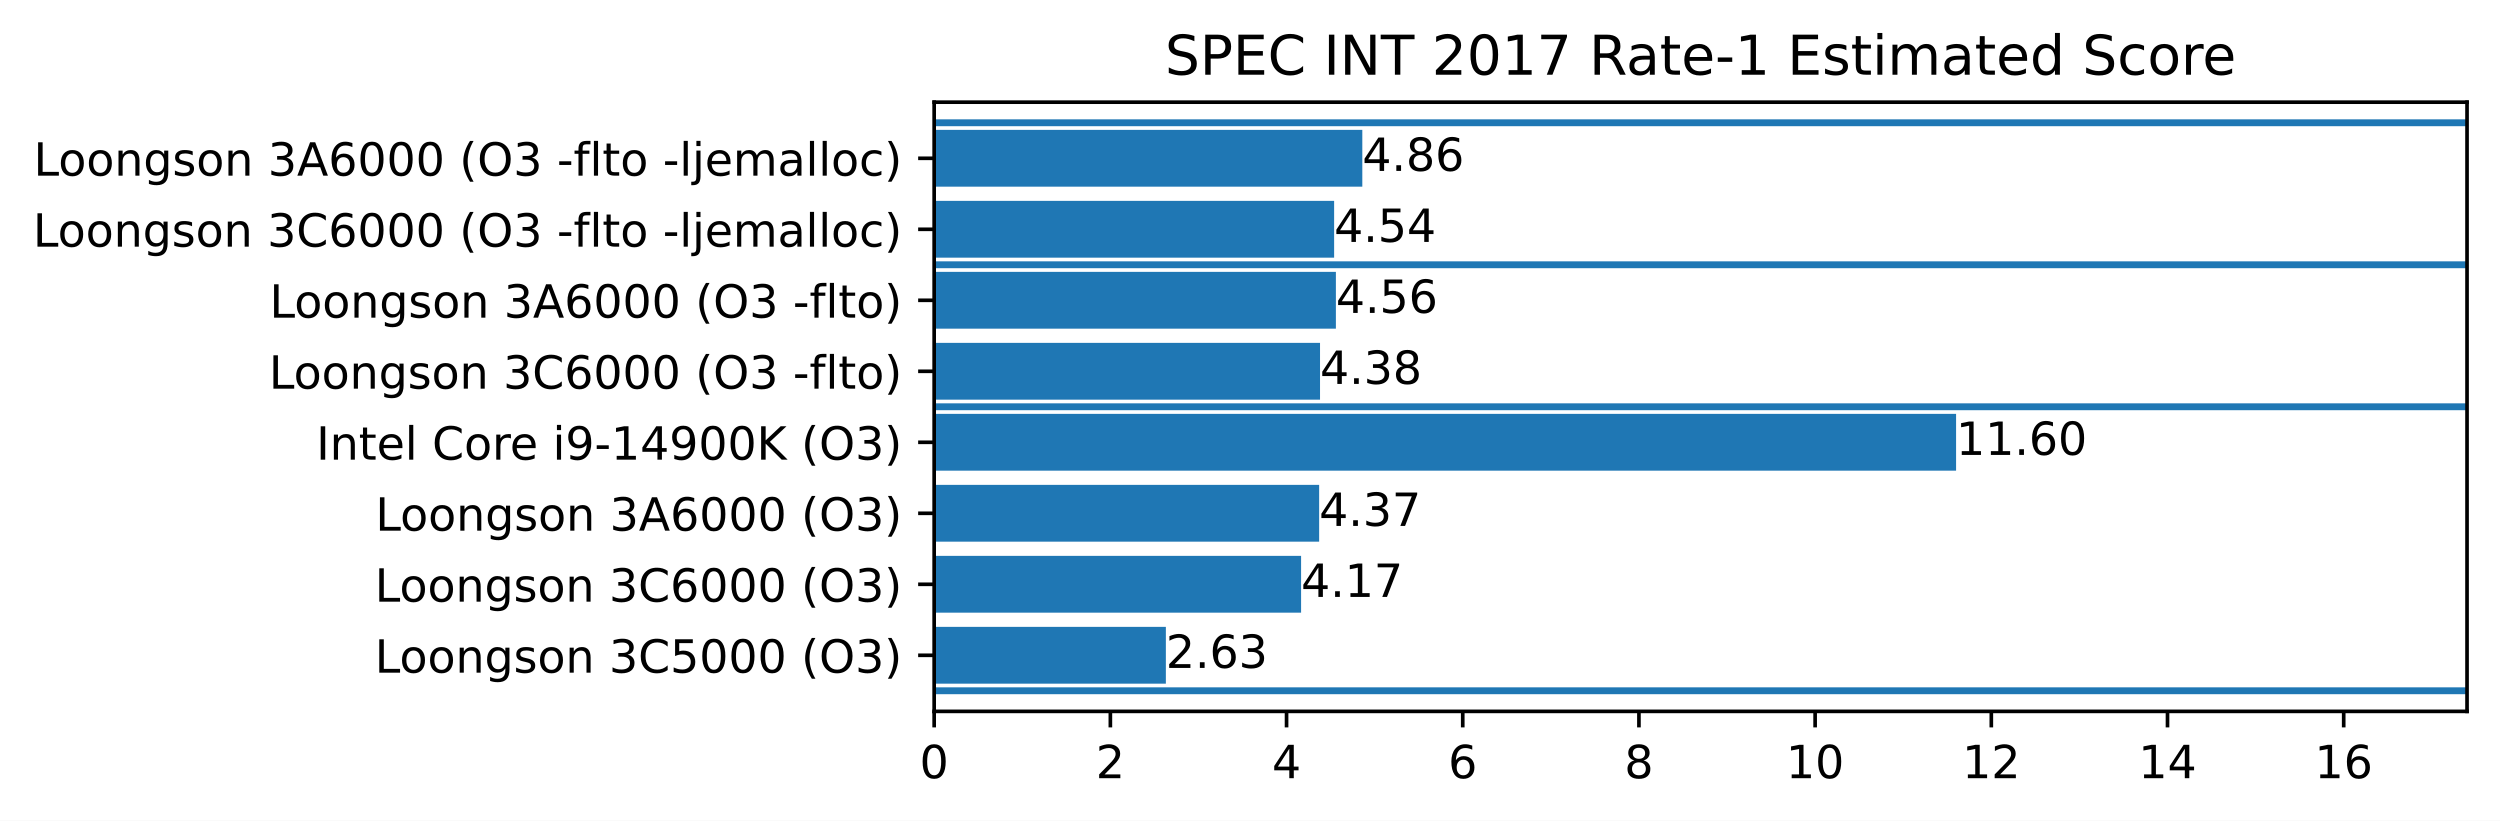
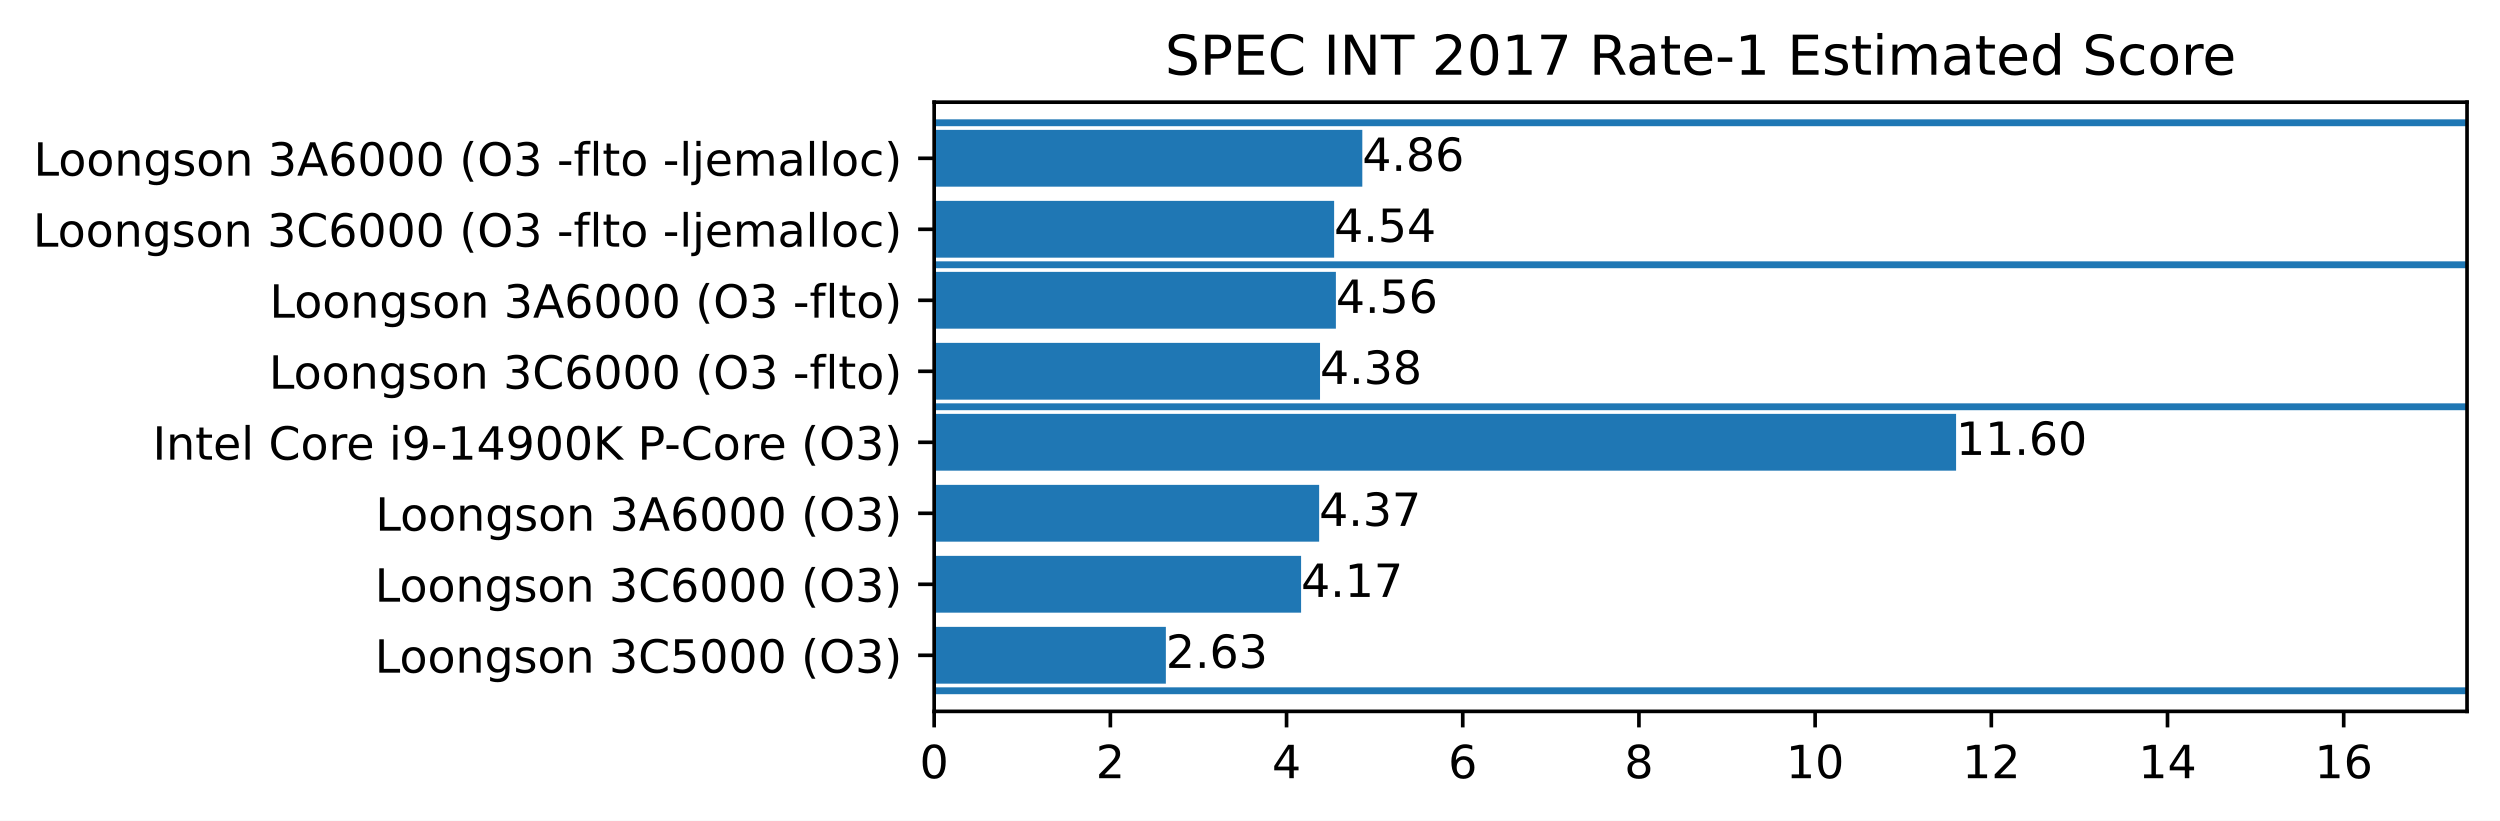
<svg xmlns="http://www.w3.org/2000/svg" xmlns:xlink="http://www.w3.org/1999/xlink" width="546.036pt" height="179.252pt" viewBox="0 0 546.036 179.252" version="1.1">
  <defs>
    <style type="text/css">*{stroke-linejoin: round; stroke-linecap: butt}</style>
  </defs>
  <g id="figure_1">
    <g id="patch_1">
      <path d="M -0 179.252  L 546.036 179.252  L 546.036 0  L -0 0  z " style="fill: #ffffff" />
    </g>
    <g id="axes_1">
      <g id="patch_2">
        <path d="M 204.036 155.374  L 538.836 155.374  L 538.836 22.318  L 204.036 22.318  z " style="fill: #ffffff" />
      </g>
      <g id="patch_3">
        <path d="M 204.036 149.326  L 254.641 149.326  L 254.641 136.92  L 204.036 136.92  z " clip-path="url(#p75857a7920)" style="fill: #1f77b4" />
      </g>
      <g id="patch_4">
        <path d="M 204.036 133.818  L 284.176 133.818  L 284.176 121.412  L 204.036 121.412  z " clip-path="url(#p75857a7920)" style="fill: #1f77b4" />
      </g>
      <g id="patch_5">
        <path d="M 204.036 118.311  L 288.121 118.311  L 288.121 105.905  L 204.036 105.905  z " clip-path="url(#p75857a7920)" style="fill: #1f77b4" />
      </g>
      <g id="patch_6">
        <path d="M 204.036 102.803  L 427.236 102.803  L 427.236 90.397  L 204.036 90.397  z " clip-path="url(#p75857a7920)" style="fill: #1f77b4" />
      </g>
      <g id="patch_7">
        <path d="M 204.036 87.295  L 288.313 87.295  L 288.313 74.889  L 204.036 74.889  z " clip-path="url(#p75857a7920)" style="fill: #1f77b4" />
      </g>
      <g id="patch_8">
        <path d="M 204.036 71.788  L 291.777 71.788  L 291.777 59.382  L 204.036 59.382  z " clip-path="url(#p75857a7920)" style="fill: #1f77b4" />
      </g>
      <g id="patch_9">
        <path d="M 204.036 56.28  L 291.392 56.28  L 291.392 43.874  L 204.036 43.874  z " clip-path="url(#p75857a7920)" style="fill: #1f77b4" />
      </g>
      <g id="patch_10">
        <path d="M 204.036 40.772  L 297.549 40.772  L 297.549 28.366  L 204.036 28.366  z " clip-path="url(#p75857a7920)" style="fill: #1f77b4" />
      </g>
      <g id="matplotlib.axis_1">
        <g id="xtick_1">
          <g id="line2d_1">
            <defs>
              <path id="m37df8ea4ae" d="M 0 0  L 0 3.5  " style="stroke: #000000; stroke-width: 0.8" />
            </defs>
            <g>
              <use xlink:href="#m37df8ea4ae" x="204.036" y="155.374" style="stroke: #000000; stroke-width: 0.8" />
            </g>
          </g>
          <g id="text_1">
            <g transform="translate(200.8547 169.9726) scale(0.1 -0.1)">
              <defs>
                <path id="DejaVuSans-30" d="M 2034 4250  Q 1547 4250 1301 3770  Q 1056 3291 1056 2328  Q 1056 1369 1301 889  Q 1547 409 2034 409  Q 2525 409 2770 889  Q 3016 1369 3016 2328  Q 3016 3291 2770 3770  Q 2525 4250 2034 4250  z M 2034 4750  Q 2819 4750 3233 4129  Q 3647 3509 3647 2328  Q 3647 1150 3233 529  Q 2819 -91 2034 -91  Q 1250 -91 836 529  Q 422 1150 422 2328  Q 422 3509 836 4129  Q 1250 4750 2034 4750  z " transform="scale(0.015625)" />
              </defs>
              <use xlink:href="#DejaVuSans-30" />
            </g>
          </g>
        </g>
        <g id="xtick_2">
          <g id="line2d_2">
            <g>
              <use xlink:href="#m37df8ea4ae" x="242.519" y="155.374" style="stroke: #000000; stroke-width: 0.8" />
            </g>
          </g>
          <g id="text_2">
            <g transform="translate(239.3374 169.9726) scale(0.1 -0.1)">
              <defs>
                <path id="DejaVuSans-32" d="M 1228 531  L 3431 531  L 3431 0  L 469 0  L 469 531  Q 828 903 1448 1529  Q 2069 2156 2228 2338  Q 2531 2678 2651 2914  Q 2772 3150 2772 3378  Q 2772 3750 2511 3984  Q 2250 4219 1831 4219  Q 1534 4219 1204 4116  Q 875 4013 500 3803  L 500 4441  Q 881 4594 1212 4672  Q 1544 4750 1819 4750  Q 2544 4750 2975 4387  Q 3406 4025 3406 3419  Q 3406 3131 3298 2873  Q 3191 2616 2906 2266  Q 2828 2175 2409 1742  Q 1991 1309 1228 531  z " transform="scale(0.015625)" />
              </defs>
              <use xlink:href="#DejaVuSans-32" />
            </g>
          </g>
        </g>
        <g id="xtick_3">
          <g id="line2d_3">
            <g>
              <use xlink:href="#m37df8ea4ae" x="281.001" y="155.374" style="stroke: #000000; stroke-width: 0.8" />
            </g>
          </g>
          <g id="text_3">
            <g transform="translate(277.8202 169.9726) scale(0.1 -0.1)">
              <defs>
                <path id="DejaVuSans-34" d="M 2419 4116  L 825 1625  L 2419 1625  L 2419 4116  z M 2253 4666  L 3047 4666  L 3047 1625  L 3713 1625  L 3713 1100  L 3047 1100  L 3047 0  L 2419 0  L 2419 1100  L 313 1100  L 313 1709  L 2253 4666  z " transform="scale(0.015625)" />
              </defs>
              <use xlink:href="#DejaVuSans-34" />
            </g>
          </g>
        </g>
        <g id="xtick_4">
          <g id="line2d_4">
            <g>
              <use xlink:href="#m37df8ea4ae" x="319.484" y="155.374" style="stroke: #000000; stroke-width: 0.8" />
            </g>
          </g>
          <g id="text_4">
            <g transform="translate(316.303 169.9726) scale(0.1 -0.1)">
              <defs>
                <path id="DejaVuSans-36" d="M 2113 2584  Q 1688 2584 1439 2293  Q 1191 2003 1191 1497  Q 1191 994 1439 701  Q 1688 409 2113 409  Q 2538 409 2786 701  Q 3034 994 3034 1497  Q 3034 2003 2786 2293  Q 2538 2584 2113 2584  z M 3366 4563  L 3366 3988  Q 3128 4100 2886 4159  Q 2644 4219 2406 4219  Q 1781 4219 1451 3797  Q 1122 3375 1075 2522  Q 1259 2794 1537 2939  Q 1816 3084 2150 3084  Q 2853 3084 3261 2657  Q 3669 2231 3669 1497  Q 3669 778 3244 343  Q 2819 -91 2113 -91  Q 1303 -91 875 529  Q 447 1150 447 2328  Q 447 3434 972 4092  Q 1497 4750 2381 4750  Q 2619 4750 2861 4703  Q 3103 4656 3366 4563  z " transform="scale(0.015625)" />
              </defs>
              <use xlink:href="#DejaVuSans-36" />
            </g>
          </g>
        </g>
        <g id="xtick_5">
          <g id="line2d_5">
            <g>
              <use xlink:href="#m37df8ea4ae" x="357.967" y="155.374" style="stroke: #000000; stroke-width: 0.8" />
            </g>
          </g>
          <g id="text_5">
            <g transform="translate(354.7857 169.9726) scale(0.1 -0.1)">
              <defs>
                <path id="DejaVuSans-38" d="M 2034 2216  Q 1584 2216 1326 1975  Q 1069 1734 1069 1313  Q 1069 891 1326 650  Q 1584 409 2034 409  Q 2484 409 2743 651  Q 3003 894 3003 1313  Q 3003 1734 2745 1975  Q 2488 2216 2034 2216  z M 1403 2484  Q 997 2584 770 2862  Q 544 3141 544 3541  Q 544 4100 942 4425  Q 1341 4750 2034 4750  Q 2731 4750 3128 4425  Q 3525 4100 3525 3541  Q 3525 3141 3298 2862  Q 3072 2584 2669 2484  Q 3125 2378 3379 2068  Q 3634 1759 3634 1313  Q 3634 634 3220 271  Q 2806 -91 2034 -91  Q 1263 -91 848 271  Q 434 634 434 1313  Q 434 1759 690 2068  Q 947 2378 1403 2484  z M 1172 3481  Q 1172 3119 1398 2916  Q 1625 2713 2034 2713  Q 2441 2713 2670 2916  Q 2900 3119 2900 3481  Q 2900 3844 2670 4047  Q 2441 4250 2034 4250  Q 1625 4250 1398 4047  Q 1172 3844 1172 3481  z " transform="scale(0.015625)" />
              </defs>
              <use xlink:href="#DejaVuSans-38" />
            </g>
          </g>
        </g>
        <g id="xtick_6">
          <g id="line2d_6">
            <g>
              <use xlink:href="#m37df8ea4ae" x="396.45" y="155.374" style="stroke: #000000; stroke-width: 0.8" />
            </g>
          </g>
          <g id="text_6">
            <g transform="translate(390.0872 169.9726) scale(0.1 -0.1)">
              <defs>
                <path id="DejaVuSans-31" d="M 794 531  L 1825 531  L 1825 4091  L 703 3866  L 703 4441  L 1819 4666  L 2450 4666  L 2450 531  L 3481 531  L 3481 0  L 794 0  L 794 531  z " transform="scale(0.015625)" />
              </defs>
              <use xlink:href="#DejaVuSans-31" />
              <use xlink:href="#DejaVuSans-30" transform="translate(63.62305 0)" />
            </g>
          </g>
        </g>
        <g id="xtick_7">
          <g id="line2d_7">
            <g>
              <use xlink:href="#m37df8ea4ae" x="434.932" y="155.374" style="stroke: #000000; stroke-width: 0.8" />
            </g>
          </g>
          <g id="text_7">
            <g transform="translate(428.57 169.9726) scale(0.1 -0.1)">
              <use xlink:href="#DejaVuSans-31" />
              <use xlink:href="#DejaVuSans-32" transform="translate(63.62305 0)" />
            </g>
          </g>
        </g>
        <g id="xtick_8">
          <g id="line2d_8">
            <g>
              <use xlink:href="#m37df8ea4ae" x="473.415" y="155.374" style="stroke: #000000; stroke-width: 0.8" />
            </g>
          </g>
          <g id="text_8">
            <g transform="translate(467.0527 169.9726) scale(0.1 -0.1)">
              <use xlink:href="#DejaVuSans-31" />
              <use xlink:href="#DejaVuSans-34" transform="translate(63.62305 0)" />
            </g>
          </g>
        </g>
        <g id="xtick_9">
          <g id="line2d_9">
            <g>
              <use xlink:href="#m37df8ea4ae" x="511.898" y="155.374" style="stroke: #000000; stroke-width: 0.8" />
            </g>
          </g>
          <g id="text_9">
            <g transform="translate(505.5355 169.9726) scale(0.1 -0.1)">
              <use xlink:href="#DejaVuSans-31" />
              <use xlink:href="#DejaVuSans-36" transform="translate(63.62305 0)" />
            </g>
          </g>
        </g>
      </g>
      <g id="matplotlib.axis_2">
        <g id="ytick_1">
          <g id="line2d_10">
            <defs>
              <path id="mae83cc0436" d="M 0 0  L -3.5 0  " style="stroke: #000000; stroke-width: 0.8" />
            </defs>
            <g>
              <use xlink:href="#mae83cc0436" x="204.036" y="143.123" style="stroke: #000000; stroke-width: 0.8" />
            </g>
          </g>
          <g id="text_10">
            <g transform="translate(81.86094 146.9223) scale(0.1 -0.1)">
              <defs>
                <path id="DejaVuSans-4c" d="M 628 4666  L 1259 4666  L 1259 531  L 3531 531  L 3531 0  L 628 0  L 628 4666  z " transform="scale(0.015625)" />
                <path id="DejaVuSans-6f" d="M 1959 3097  Q 1497 3097 1228 2736  Q 959 2375 959 1747  Q 959 1119 1226 758  Q 1494 397 1959 397  Q 2419 397 2687 759  Q 2956 1122 2956 1747  Q 2956 2369 2687 2733  Q 2419 3097 1959 3097  z M 1959 3584  Q 2709 3584 3137 3096  Q 3566 2609 3566 1747  Q 3566 888 3137 398  Q 2709 -91 1959 -91  Q 1206 -91 779 398  Q 353 888 353 1747  Q 353 2609 779 3096  Q 1206 3584 1959 3584  z " transform="scale(0.015625)" />
                <path id="DejaVuSans-6e" d="M 3513 2113  L 3513 0  L 2938 0  L 2938 2094  Q 2938 2591 2744 2837  Q 2550 3084 2163 3084  Q 1697 3084 1428 2787  Q 1159 2491 1159 1978  L 1159 0  L 581 0  L 581 3500  L 1159 3500  L 1159 2956  Q 1366 3272 1645 3428  Q 1925 3584 2291 3584  Q 2894 3584 3203 3211  Q 3513 2838 3513 2113  z " transform="scale(0.015625)" />
                <path id="DejaVuSans-67" d="M 2906 1791  Q 2906 2416 2648 2759  Q 2391 3103 1925 3103  Q 1463 3103 1205 2759  Q 947 2416 947 1791  Q 947 1169 1205 825  Q 1463 481 1925 481  Q 2391 481 2648 825  Q 2906 1169 2906 1791  z M 3481 434  Q 3481 -459 3084 -895  Q 2688 -1331 1869 -1331  Q 1566 -1331 1297 -1286  Q 1028 -1241 775 -1147  L 775 -588  Q 1028 -725 1275 -790  Q 1522 -856 1778 -856  Q 2344 -856 2625 -561  Q 2906 -266 2906 331  L 2906 616  Q 2728 306 2450 153  Q 2172 0 1784 0  Q 1141 0 747 490  Q 353 981 353 1791  Q 353 2603 747 3093  Q 1141 3584 1784 3584  Q 2172 3584 2450 3431  Q 2728 3278 2906 2969  L 2906 3500  L 3481 3500  L 3481 434  z " transform="scale(0.015625)" />
                <path id="DejaVuSans-73" d="M 2834 3397  L 2834 2853  Q 2591 2978 2328 3040  Q 2066 3103 1784 3103  Q 1356 3103 1142 2972  Q 928 2841 928 2578  Q 928 2378 1081 2264  Q 1234 2150 1697 2047  L 1894 2003  Q 2506 1872 2764 1633  Q 3022 1394 3022 966  Q 3022 478 2636 193  Q 2250 -91 1575 -91  Q 1294 -91 989 -36  Q 684 19 347 128  L 347 722  Q 666 556 975 473  Q 1284 391 1588 391  Q 1994 391 2212 530  Q 2431 669 2431 922  Q 2431 1156 2273 1281  Q 2116 1406 1581 1522  L 1381 1569  Q 847 1681 609 1914  Q 372 2147 372 2553  Q 372 3047 722 3315  Q 1072 3584 1716 3584  Q 2034 3584 2315 3537  Q 2597 3491 2834 3397  z " transform="scale(0.015625)" />
                <path id="DejaVuSans-20" transform="scale(0.015625)" />
                <path id="DejaVuSans-33" d="M 2597 2516  Q 3050 2419 3304 2112  Q 3559 1806 3559 1356  Q 3559 666 3084 287  Q 2609 -91 1734 -91  Q 1441 -91 1130 -33  Q 819 25 488 141  L 488 750  Q 750 597 1062 519  Q 1375 441 1716 441  Q 2309 441 2620 675  Q 2931 909 2931 1356  Q 2931 1769 2642 2001  Q 2353 2234 1838 2234  L 1294 2234  L 1294 2753  L 1863 2753  Q 2328 2753 2575 2939  Q 2822 3125 2822 3475  Q 2822 3834 2567 4026  Q 2313 4219 1838 4219  Q 1578 4219 1281 4162  Q 984 4106 628 3988  L 628 4550  Q 988 4650 1302 4700  Q 1616 4750 1894 4750  Q 2613 4750 3031 4423  Q 3450 4097 3450 3541  Q 3450 3153 3228 2886  Q 3006 2619 2597 2516  z " transform="scale(0.015625)" />
                <path id="DejaVuSans-43" d="M 4122 4306  L 4122 3641  Q 3803 3938 3442 4084  Q 3081 4231 2675 4231  Q 1875 4231 1450 3742  Q 1025 3253 1025 2328  Q 1025 1406 1450 917  Q 1875 428 2675 428  Q 3081 428 3442 575  Q 3803 722 4122 1019  L 4122 359  Q 3791 134 3420 21  Q 3050 -91 2638 -91  Q 1578 -91 968 557  Q 359 1206 359 2328  Q 359 3453 968 4101  Q 1578 4750 2638 4750  Q 3056 4750 3426 4639  Q 3797 4528 4122 4306  z " transform="scale(0.015625)" />
                <path id="DejaVuSans-35" d="M 691 4666  L 3169 4666  L 3169 4134  L 1269 4134  L 1269 2991  Q 1406 3038 1543 3061  Q 1681 3084 1819 3084  Q 2600 3084 3056 2656  Q 3513 2228 3513 1497  Q 3513 744 3044 326  Q 2575 -91 1722 -91  Q 1428 -91 1123 -41  Q 819 9 494 109  L 494 744  Q 775 591 1075 516  Q 1375 441 1709 441  Q 2250 441 2565 725  Q 2881 1009 2881 1497  Q 2881 1984 2565 2268  Q 2250 2553 1709 2553  Q 1456 2553 1204 2497  Q 953 2441 691 2322  L 691 4666  z " transform="scale(0.015625)" />
                <path id="DejaVuSans-28" d="M 1984 4856  Q 1566 4138 1362 3434  Q 1159 2731 1159 2009  Q 1159 1288 1364 580  Q 1569 -128 1984 -844  L 1484 -844  Q 1016 -109 783 600  Q 550 1309 550 2009  Q 550 2706 781 3412  Q 1013 4119 1484 4856  L 1984 4856  z " transform="scale(0.015625)" />
                <path id="DejaVuSans-4f" d="M 2522 4238  Q 1834 4238 1429 3725  Q 1025 3213 1025 2328  Q 1025 1447 1429 934  Q 1834 422 2522 422  Q 3209 422 3611 934  Q 4013 1447 4013 2328  Q 4013 3213 3611 3725  Q 3209 4238 2522 4238  z M 2522 4750  Q 3503 4750 4090 4092  Q 4678 3434 4678 2328  Q 4678 1225 4090 567  Q 3503 -91 2522 -91  Q 1538 -91 948 565  Q 359 1222 359 2328  Q 359 3434 948 4092  Q 1538 4750 2522 4750  z " transform="scale(0.015625)" />
                <path id="DejaVuSans-29" d="M 513 4856  L 1013 4856  Q 1481 4119 1714 3412  Q 1947 2706 1947 2009  Q 1947 1309 1714 600  Q 1481 -109 1013 -844  L 513 -844  Q 928 -128 1133 580  Q 1338 1288 1338 2009  Q 1338 2731 1133 3434  Q 928 4138 513 4856  z " transform="scale(0.015625)" />
              </defs>
              <use xlink:href="#DejaVuSans-4c" />
              <use xlink:href="#DejaVuSans-6f" transform="translate(53.96289 0)" />
              <use xlink:href="#DejaVuSans-6f" transform="translate(115.1445 0)" />
              <use xlink:href="#DejaVuSans-6e" transform="translate(176.3262 0)" />
              <use xlink:href="#DejaVuSans-67" transform="translate(239.7051 0)" />
              <use xlink:href="#DejaVuSans-73" transform="translate(303.1816 0)" />
              <use xlink:href="#DejaVuSans-6f" transform="translate(355.2812 0)" />
              <use xlink:href="#DejaVuSans-6e" transform="translate(416.4629 0)" />
              <use xlink:href="#DejaVuSans-20" transform="translate(479.8418 0)" />
              <use xlink:href="#DejaVuSans-33" transform="translate(511.6289 0)" />
              <use xlink:href="#DejaVuSans-43" transform="translate(575.252 0)" />
              <use xlink:href="#DejaVuSans-35" transform="translate(645.0762 0)" />
              <use xlink:href="#DejaVuSans-30" transform="translate(708.6992 0)" />
              <use xlink:href="#DejaVuSans-30" transform="translate(772.3223 0)" />
              <use xlink:href="#DejaVuSans-30" transform="translate(835.9453 0)" />
              <use xlink:href="#DejaVuSans-20" transform="translate(899.5684 0)" />
              <use xlink:href="#DejaVuSans-28" transform="translate(931.3555 0)" />
              <use xlink:href="#DejaVuSans-4f" transform="translate(970.3691 0)" />
              <use xlink:href="#DejaVuSans-33" transform="translate(1049.08 0)" />
              <use xlink:href="#DejaVuSans-29" transform="translate(1112.703 0)" />
            </g>
          </g>
        </g>
        <g id="ytick_2">
          <g id="line2d_11">
            <g>
              <use xlink:href="#mae83cc0436" x="204.036" y="127.615" style="stroke: #000000; stroke-width: 0.8" />
            </g>
          </g>
          <g id="text_11">
            <g transform="translate(81.86094 131.4146) scale(0.1 -0.1)">
              <use xlink:href="#DejaVuSans-4c" />
              <use xlink:href="#DejaVuSans-6f" transform="translate(53.96289 0)" />
              <use xlink:href="#DejaVuSans-6f" transform="translate(115.1445 0)" />
              <use xlink:href="#DejaVuSans-6e" transform="translate(176.3262 0)" />
              <use xlink:href="#DejaVuSans-67" transform="translate(239.7051 0)" />
              <use xlink:href="#DejaVuSans-73" transform="translate(303.1816 0)" />
              <use xlink:href="#DejaVuSans-6f" transform="translate(355.2812 0)" />
              <use xlink:href="#DejaVuSans-6e" transform="translate(416.4629 0)" />
              <use xlink:href="#DejaVuSans-20" transform="translate(479.8418 0)" />
              <use xlink:href="#DejaVuSans-33" transform="translate(511.6289 0)" />
              <use xlink:href="#DejaVuSans-43" transform="translate(575.252 0)" />
              <use xlink:href="#DejaVuSans-36" transform="translate(645.0762 0)" />
              <use xlink:href="#DejaVuSans-30" transform="translate(708.6992 0)" />
              <use xlink:href="#DejaVuSans-30" transform="translate(772.3223 0)" />
              <use xlink:href="#DejaVuSans-30" transform="translate(835.9453 0)" />
              <use xlink:href="#DejaVuSans-20" transform="translate(899.5684 0)" />
              <use xlink:href="#DejaVuSans-28" transform="translate(931.3555 0)" />
              <use xlink:href="#DejaVuSans-4f" transform="translate(970.3691 0)" />
              <use xlink:href="#DejaVuSans-33" transform="translate(1049.08 0)" />
              <use xlink:href="#DejaVuSans-29" transform="translate(1112.703 0)" />
            </g>
          </g>
        </g>
        <g id="ytick_3">
          <g id="line2d_12">
            <g>
              <use xlink:href="#mae83cc0436" x="204.036" y="112.108" style="stroke: #000000; stroke-width: 0.8" />
            </g>
          </g>
          <g id="text_12">
            <g transform="translate(82.00312 115.9069) scale(0.1 -0.1)">
              <defs>
                <path id="DejaVuSans-41" d="M 2188 4044  L 1331 1722  L 3047 1722  L 2188 4044  z M 1831 4666  L 2547 4666  L 4325 0  L 3669 0  L 3244 1197  L 1141 1197  L 716 0  L 50 0  L 1831 4666  z " transform="scale(0.015625)" />
              </defs>
              <use xlink:href="#DejaVuSans-4c" />
              <use xlink:href="#DejaVuSans-6f" transform="translate(53.96289 0)" />
              <use xlink:href="#DejaVuSans-6f" transform="translate(115.1445 0)" />
              <use xlink:href="#DejaVuSans-6e" transform="translate(176.3262 0)" />
              <use xlink:href="#DejaVuSans-67" transform="translate(239.7051 0)" />
              <use xlink:href="#DejaVuSans-73" transform="translate(303.1816 0)" />
              <use xlink:href="#DejaVuSans-6f" transform="translate(355.2812 0)" />
              <use xlink:href="#DejaVuSans-6e" transform="translate(416.4629 0)" />
              <use xlink:href="#DejaVuSans-20" transform="translate(479.8418 0)" />
              <use xlink:href="#DejaVuSans-33" transform="translate(511.6289 0)" />
              <use xlink:href="#DejaVuSans-41" transform="translate(575.252 0)" />
              <use xlink:href="#DejaVuSans-36" transform="translate(643.6602 0)" />
              <use xlink:href="#DejaVuSans-30" transform="translate(707.2832 0)" />
              <use xlink:href="#DejaVuSans-30" transform="translate(770.9062 0)" />
              <use xlink:href="#DejaVuSans-30" transform="translate(834.5293 0)" />
              <use xlink:href="#DejaVuSans-20" transform="translate(898.1523 0)" />
              <use xlink:href="#DejaVuSans-28" transform="translate(929.9395 0)" />
              <use xlink:href="#DejaVuSans-4f" transform="translate(968.9531 0)" />
              <use xlink:href="#DejaVuSans-33" transform="translate(1047.664 0)" />
              <use xlink:href="#DejaVuSans-29" transform="translate(1111.287 0)" />
            </g>
          </g>
        </g>
        <g id="ytick_4">
          <g id="line2d_13">
            <g>
              <use xlink:href="#mae83cc0436" x="204.036" y="96.6" style="stroke: #000000; stroke-width: 0.8" />
            </g>
          </g>
          <g id="text_13">
-             <g transform="translate(69.06562 100.3992) scale(0.1 -0.1)">
+             <g transform="translate(33.33438 100.3992) scale(0.1 -0.1)">
              <defs>
                <path id="DejaVuSans-49" d="M 628 4666  L 1259 4666  L 1259 0  L 628 0  L 628 4666  z " transform="scale(0.015625)" />
                <path id="DejaVuSans-74" d="M 1172 4494  L 1172 3500  L 2356 3500  L 2356 3053  L 1172 3053  L 1172 1153  Q 1172 725 1289 603  Q 1406 481 1766 481  L 2356 481  L 2356 0  L 1766 0  Q 1100 0 847 248  Q 594 497 594 1153  L 594 3053  L 172 3053  L 172 3500  L 594 3500  L 594 4494  L 1172 4494  z " transform="scale(0.015625)" />
                <path id="DejaVuSans-65" d="M 3597 1894  L 3597 1613  L 953 1613  Q 991 1019 1311 708  Q 1631 397 2203 397  Q 2534 397 2845 478  Q 3156 559 3463 722  L 3463 178  Q 3153 47 2828 -22  Q 2503 -91 2169 -91  Q 1331 -91 842 396  Q 353 884 353 1716  Q 353 2575 817 3079  Q 1281 3584 2069 3584  Q 2775 3584 3186 3129  Q 3597 2675 3597 1894  z M 3022 2063  Q 3016 2534 2758 2815  Q 2500 3097 2075 3097  Q 1594 3097 1305 2825  Q 1016 2553 972 2059  L 3022 2063  z " transform="scale(0.015625)" />
                <path id="DejaVuSans-6c" d="M 603 4863  L 1178 4863  L 1178 0  L 603 0  L 603 4863  z " transform="scale(0.015625)" />
                <path id="DejaVuSans-72" d="M 2631 2963  Q 2534 3019 2420 3045  Q 2306 3072 2169 3072  Q 1681 3072 1420 2755  Q 1159 2438 1159 1844  L 1159 0  L 581 0  L 581 3500  L 1159 3500  L 1159 2956  Q 1341 3275 1631 3429  Q 1922 3584 2338 3584  Q 2397 3584 2469 3576  Q 2541 3569 2628 3553  L 2631 2963  z " transform="scale(0.015625)" />
                <path id="DejaVuSans-69" d="M 603 3500  L 1178 3500  L 1178 0  L 603 0  L 603 3500  z M 603 4863  L 1178 4863  L 1178 4134  L 603 4134  L 603 4863  z " transform="scale(0.015625)" />
                <path id="DejaVuSans-39" d="M 703 97  L 703 672  Q 941 559 1184 500  Q 1428 441 1663 441  Q 2288 441 2617 861  Q 2947 1281 2994 2138  Q 2813 1869 2534 1725  Q 2256 1581 1919 1581  Q 1219 1581 811 2004  Q 403 2428 403 3163  Q 403 3881 828 4315  Q 1253 4750 1959 4750  Q 2769 4750 3195 4129  Q 3622 3509 3622 2328  Q 3622 1225 3098 567  Q 2575 -91 1691 -91  Q 1453 -91 1209 -44  Q 966 3 703 97  z M 1959 2075  Q 2384 2075 2632 2365  Q 2881 2656 2881 3163  Q 2881 3666 2632 3958  Q 2384 4250 1959 4250  Q 1534 4250 1286 3958  Q 1038 3666 1038 3163  Q 1038 2656 1286 2365  Q 1534 2075 1959 2075  z " transform="scale(0.015625)" />
                <path id="DejaVuSans-2d" d="M 313 2009  L 1997 2009  L 1997 1497  L 313 1497  L 313 2009  z " transform="scale(0.015625)" />
                <path id="DejaVuSans-4b" d="M 628 4666  L 1259 4666  L 1259 2694  L 3353 4666  L 4166 4666  L 1850 2491  L 4331 0  L 3500 0  L 1259 2247  L 1259 0  L 628 0  L 628 4666  z " transform="scale(0.015625)" />
+                 <path id="DejaVuSans-50" d="M 1259 4147  L 1259 2394  L 2053 2394  Q 2494 2394 2734 2622  Q 2975 2850 2975 3272  Q 2975 3691 2734 3919  Q 2494 4147 2053 4147  L 1259 4147  z M 628 4666  L 2053 4666  Q 2838 4666 3239 4311  Q 3641 3956 3641 3272  Q 3641 2581 3239 2228  Q 2838 1875 2053 1875  L 1259 1875  L 1259 0  L 628 0  L 628 4666  z " transform="scale(0.015625)" />
              </defs>
              <use xlink:href="#DejaVuSans-49" />
              <use xlink:href="#DejaVuSans-6e" transform="translate(29.49219 0)" />
              <use xlink:href="#DejaVuSans-74" transform="translate(92.87109 0)" />
              <use xlink:href="#DejaVuSans-65" transform="translate(132.0801 0)" />
              <use xlink:href="#DejaVuSans-6c" transform="translate(193.6035 0)" />
              <use xlink:href="#DejaVuSans-20" transform="translate(221.3867 0)" />
              <use xlink:href="#DejaVuSans-43" transform="translate(253.1738 0)" />
              <use xlink:href="#DejaVuSans-6f" transform="translate(322.998 0)" />
              <use xlink:href="#DejaVuSans-72" transform="translate(384.1797 0)" />
              <use xlink:href="#DejaVuSans-65" transform="translate(423.043 0)" />
              <use xlink:href="#DejaVuSans-20" transform="translate(484.5664 0)" />
              <use xlink:href="#DejaVuSans-69" transform="translate(516.3535 0)" />
              <use xlink:href="#DejaVuSans-39" transform="translate(544.1367 0)" />
              <use xlink:href="#DejaVuSans-2d" transform="translate(607.7598 0)" />
              <use xlink:href="#DejaVuSans-31" transform="translate(643.8438 0)" />
              <use xlink:href="#DejaVuSans-34" transform="translate(707.4668 0)" />
              <use xlink:href="#DejaVuSans-39" transform="translate(771.0898 0)" />
              <use xlink:href="#DejaVuSans-30" transform="translate(834.7129 0)" />
              <use xlink:href="#DejaVuSans-30" transform="translate(898.3359 0)" />
              <use xlink:href="#DejaVuSans-4b" transform="translate(961.959 0)" />
              <use xlink:href="#DejaVuSans-20" transform="translate(1027.535 0)" />
-               <use xlink:href="#DejaVuSans-28" transform="translate(1059.322 0)" />
-               <use xlink:href="#DejaVuSans-4f" transform="translate(1098.336 0)" />
-               <use xlink:href="#DejaVuSans-33" transform="translate(1177.047 0)" />
-               <use xlink:href="#DejaVuSans-29" transform="translate(1240.67 0)" />
+               <use xlink:href="#DejaVuSans-50" transform="translate(1059.322 0)" />
+               <use xlink:href="#DejaVuSans-2d" transform="translate(1117.375 0)" />
+               <use xlink:href="#DejaVuSans-43" transform="translate(1153.459 0)" />
+               <use xlink:href="#DejaVuSans-6f" transform="translate(1223.283 0)" />
+               <use xlink:href="#DejaVuSans-72" transform="translate(1284.465 0)" />
+               <use xlink:href="#DejaVuSans-65" transform="translate(1323.328 0)" />
+               <use xlink:href="#DejaVuSans-20" transform="translate(1384.852 0)" />
+               <use xlink:href="#DejaVuSans-28" transform="translate(1416.639 0)" />
+               <use xlink:href="#DejaVuSans-4f" transform="translate(1455.652 0)" />
+               <use xlink:href="#DejaVuSans-33" transform="translate(1534.363 0)" />
+               <use xlink:href="#DejaVuSans-29" transform="translate(1597.986 0)" />
            </g>
          </g>
        </g>
        <g id="ytick_5">
          <g id="line2d_14">
            <g>
              <use xlink:href="#mae83cc0436" x="204.036" y="81.092" style="stroke: #000000; stroke-width: 0.8" />
            </g>
          </g>
          <g id="text_14">
            <g transform="translate(58.7375 84.8915) scale(0.1 -0.1)">
              <defs>
                <path id="DejaVuSans-66" d="M 2375 4863  L 2375 4384  L 1825 4384  Q 1516 4384 1395 4259  Q 1275 4134 1275 3809  L 1275 3500  L 2222 3500  L 2222 3053  L 1275 3053  L 1275 0  L 697 0  L 697 3053  L 147 3053  L 147 3500  L 697 3500  L 697 3744  Q 697 4328 969 4595  Q 1241 4863 1831 4863  L 2375 4863  z " transform="scale(0.015625)" />
              </defs>
              <use xlink:href="#DejaVuSans-4c" />
              <use xlink:href="#DejaVuSans-6f" transform="translate(53.96289 0)" />
              <use xlink:href="#DejaVuSans-6f" transform="translate(115.1445 0)" />
              <use xlink:href="#DejaVuSans-6e" transform="translate(176.3262 0)" />
              <use xlink:href="#DejaVuSans-67" transform="translate(239.7051 0)" />
              <use xlink:href="#DejaVuSans-73" transform="translate(303.1816 0)" />
              <use xlink:href="#DejaVuSans-6f" transform="translate(355.2812 0)" />
              <use xlink:href="#DejaVuSans-6e" transform="translate(416.4629 0)" />
              <use xlink:href="#DejaVuSans-20" transform="translate(479.8418 0)" />
              <use xlink:href="#DejaVuSans-33" transform="translate(511.6289 0)" />
              <use xlink:href="#DejaVuSans-43" transform="translate(575.252 0)" />
              <use xlink:href="#DejaVuSans-36" transform="translate(645.0762 0)" />
              <use xlink:href="#DejaVuSans-30" transform="translate(708.6992 0)" />
              <use xlink:href="#DejaVuSans-30" transform="translate(772.3223 0)" />
              <use xlink:href="#DejaVuSans-30" transform="translate(835.9453 0)" />
              <use xlink:href="#DejaVuSans-20" transform="translate(899.5684 0)" />
              <use xlink:href="#DejaVuSans-28" transform="translate(931.3555 0)" />
              <use xlink:href="#DejaVuSans-4f" transform="translate(970.3691 0)" />
              <use xlink:href="#DejaVuSans-33" transform="translate(1049.08 0)" />
              <use xlink:href="#DejaVuSans-20" transform="translate(1112.703 0)" />
              <use xlink:href="#DejaVuSans-2d" transform="translate(1144.49 0)" />
              <use xlink:href="#DejaVuSans-66" transform="translate(1180.574 0)" />
              <use xlink:href="#DejaVuSans-6c" transform="translate(1215.779 0)" />
              <use xlink:href="#DejaVuSans-74" transform="translate(1243.562 0)" />
              <use xlink:href="#DejaVuSans-6f" transform="translate(1282.771 0)" />
              <use xlink:href="#DejaVuSans-29" transform="translate(1343.953 0)" />
            </g>
          </g>
        </g>
        <g id="ytick_6">
          <g id="line2d_15">
            <g>
              <use xlink:href="#mae83cc0436" x="204.036" y="65.585" style="stroke: #000000; stroke-width: 0.8" />
            </g>
          </g>
          <g id="text_15">
            <g transform="translate(58.87969 69.3838) scale(0.1 -0.1)">
              <use xlink:href="#DejaVuSans-4c" />
              <use xlink:href="#DejaVuSans-6f" transform="translate(53.96289 0)" />
              <use xlink:href="#DejaVuSans-6f" transform="translate(115.1445 0)" />
              <use xlink:href="#DejaVuSans-6e" transform="translate(176.3262 0)" />
              <use xlink:href="#DejaVuSans-67" transform="translate(239.7051 0)" />
              <use xlink:href="#DejaVuSans-73" transform="translate(303.1816 0)" />
              <use xlink:href="#DejaVuSans-6f" transform="translate(355.2812 0)" />
              <use xlink:href="#DejaVuSans-6e" transform="translate(416.4629 0)" />
              <use xlink:href="#DejaVuSans-20" transform="translate(479.8418 0)" />
              <use xlink:href="#DejaVuSans-33" transform="translate(511.6289 0)" />
              <use xlink:href="#DejaVuSans-41" transform="translate(575.252 0)" />
              <use xlink:href="#DejaVuSans-36" transform="translate(643.6602 0)" />
              <use xlink:href="#DejaVuSans-30" transform="translate(707.2832 0)" />
              <use xlink:href="#DejaVuSans-30" transform="translate(770.9062 0)" />
              <use xlink:href="#DejaVuSans-30" transform="translate(834.5293 0)" />
              <use xlink:href="#DejaVuSans-20" transform="translate(898.1523 0)" />
              <use xlink:href="#DejaVuSans-28" transform="translate(929.9395 0)" />
              <use xlink:href="#DejaVuSans-4f" transform="translate(968.9531 0)" />
              <use xlink:href="#DejaVuSans-33" transform="translate(1047.664 0)" />
              <use xlink:href="#DejaVuSans-20" transform="translate(1111.287 0)" />
              <use xlink:href="#DejaVuSans-2d" transform="translate(1143.074 0)" />
              <use xlink:href="#DejaVuSans-66" transform="translate(1179.158 0)" />
              <use xlink:href="#DejaVuSans-6c" transform="translate(1214.363 0)" />
              <use xlink:href="#DejaVuSans-74" transform="translate(1242.146 0)" />
              <use xlink:href="#DejaVuSans-6f" transform="translate(1281.355 0)" />
              <use xlink:href="#DejaVuSans-29" transform="translate(1342.537 0)" />
            </g>
          </g>
        </g>
        <g id="ytick_7">
          <g id="line2d_16">
            <g>
              <use xlink:href="#mae83cc0436" x="204.036" y="50.077" style="stroke: #000000; stroke-width: 0.8" />
            </g>
          </g>
          <g id="text_16">
            <g transform="translate(7.2 53.87611) scale(0.1 -0.1)">
              <defs>
                <path id="DejaVuSans-6a" d="M 603 3500  L 1178 3500  L 1178 -63  Q 1178 -731 923 -1031  Q 669 -1331 103 -1331  L -116 -1331  L -116 -844  L 38 -844  Q 366 -844 484 -692  Q 603 -541 603 -63  L 603 3500  z M 603 4863  L 1178 4863  L 1178 4134  L 603 4134  L 603 4863  z " transform="scale(0.015625)" />
                <path id="DejaVuSans-6d" d="M 3328 2828  Q 3544 3216 3844 3400  Q 4144 3584 4550 3584  Q 5097 3584 5394 3201  Q 5691 2819 5691 2113  L 5691 0  L 5113 0  L 5113 2094  Q 5113 2597 4934 2840  Q 4756 3084 4391 3084  Q 3944 3084 3684 2787  Q 3425 2491 3425 1978  L 3425 0  L 2847 0  L 2847 2094  Q 2847 2600 2669 2842  Q 2491 3084 2119 3084  Q 1678 3084 1418 2786  Q 1159 2488 1159 1978  L 1159 0  L 581 0  L 581 3500  L 1159 3500  L 1159 2956  Q 1356 3278 1631 3431  Q 1906 3584 2284 3584  Q 2666 3584 2933 3390  Q 3200 3197 3328 2828  z " transform="scale(0.015625)" />
                <path id="DejaVuSans-61" d="M 2194 1759  Q 1497 1759 1228 1600  Q 959 1441 959 1056  Q 959 750 1161 570  Q 1363 391 1709 391  Q 2188 391 2477 730  Q 2766 1069 2766 1631  L 2766 1759  L 2194 1759  z M 3341 1997  L 3341 0  L 2766 0  L 2766 531  Q 2569 213 2275 61  Q 1981 -91 1556 -91  Q 1019 -91 701 211  Q 384 513 384 1019  Q 384 1609 779 1909  Q 1175 2209 1959 2209  L 2766 2209  L 2766 2266  Q 2766 2663 2505 2880  Q 2244 3097 1772 3097  Q 1472 3097 1187 3025  Q 903 2953 641 2809  L 641 3341  Q 956 3463 1253 3523  Q 1550 3584 1831 3584  Q 2591 3584 2966 3190  Q 3341 2797 3341 1997  z " transform="scale(0.015625)" />
                <path id="DejaVuSans-63" d="M 3122 3366  L 3122 2828  Q 2878 2963 2633 3030  Q 2388 3097 2138 3097  Q 1578 3097 1268 2742  Q 959 2388 959 1747  Q 959 1106 1268 751  Q 1578 397 2138 397  Q 2388 397 2633 464  Q 2878 531 3122 666  L 3122 134  Q 2881 22 2623 -34  Q 2366 -91 2075 -91  Q 1284 -91 818 406  Q 353 903 353 1747  Q 353 2603 823 3093  Q 1294 3584 2113 3584  Q 2378 3584 2631 3529  Q 2884 3475 3122 3366  z " transform="scale(0.015625)" />
              </defs>
              <use xlink:href="#DejaVuSans-4c" />
              <use xlink:href="#DejaVuSans-6f" transform="translate(53.96289 0)" />
              <use xlink:href="#DejaVuSans-6f" transform="translate(115.1445 0)" />
              <use xlink:href="#DejaVuSans-6e" transform="translate(176.3262 0)" />
              <use xlink:href="#DejaVuSans-67" transform="translate(239.7051 0)" />
              <use xlink:href="#DejaVuSans-73" transform="translate(303.1816 0)" />
              <use xlink:href="#DejaVuSans-6f" transform="translate(355.2812 0)" />
              <use xlink:href="#DejaVuSans-6e" transform="translate(416.4629 0)" />
              <use xlink:href="#DejaVuSans-20" transform="translate(479.8418 0)" />
              <use xlink:href="#DejaVuSans-33" transform="translate(511.6289 0)" />
              <use xlink:href="#DejaVuSans-43" transform="translate(575.252 0)" />
              <use xlink:href="#DejaVuSans-36" transform="translate(645.0762 0)" />
              <use xlink:href="#DejaVuSans-30" transform="translate(708.6992 0)" />
              <use xlink:href="#DejaVuSans-30" transform="translate(772.3223 0)" />
              <use xlink:href="#DejaVuSans-30" transform="translate(835.9453 0)" />
              <use xlink:href="#DejaVuSans-20" transform="translate(899.5684 0)" />
              <use xlink:href="#DejaVuSans-28" transform="translate(931.3555 0)" />
              <use xlink:href="#DejaVuSans-4f" transform="translate(970.3691 0)" />
              <use xlink:href="#DejaVuSans-33" transform="translate(1049.08 0)" />
              <use xlink:href="#DejaVuSans-20" transform="translate(1112.703 0)" />
              <use xlink:href="#DejaVuSans-2d" transform="translate(1144.49 0)" />
              <use xlink:href="#DejaVuSans-66" transform="translate(1180.574 0)" />
              <use xlink:href="#DejaVuSans-6c" transform="translate(1215.779 0)" />
              <use xlink:href="#DejaVuSans-74" transform="translate(1243.562 0)" />
              <use xlink:href="#DejaVuSans-6f" transform="translate(1282.771 0)" />
              <use xlink:href="#DejaVuSans-20" transform="translate(1343.953 0)" />
              <use xlink:href="#DejaVuSans-2d" transform="translate(1375.74 0)" />
              <use xlink:href="#DejaVuSans-6c" transform="translate(1411.824 0)" />
              <use xlink:href="#DejaVuSans-6a" transform="translate(1439.607 0)" />
              <use xlink:href="#DejaVuSans-65" transform="translate(1467.391 0)" />
              <use xlink:href="#DejaVuSans-6d" transform="translate(1528.914 0)" />
              <use xlink:href="#DejaVuSans-61" transform="translate(1626.326 0)" />
              <use xlink:href="#DejaVuSans-6c" transform="translate(1687.605 0)" />
              <use xlink:href="#DejaVuSans-6c" transform="translate(1715.389 0)" />
              <use xlink:href="#DejaVuSans-6f" transform="translate(1743.172 0)" />
              <use xlink:href="#DejaVuSans-63" transform="translate(1804.354 0)" />
              <use xlink:href="#DejaVuSans-29" transform="translate(1859.334 0)" />
            </g>
          </g>
        </g>
        <g id="ytick_8">
          <g id="line2d_17">
            <g>
              <use xlink:href="#mae83cc0436" x="204.036" y="34.569" style="stroke: #000000; stroke-width: 0.8" />
            </g>
          </g>
          <g id="text_17">
            <g transform="translate(7.342187 38.36842) scale(0.1 -0.1)">
              <use xlink:href="#DejaVuSans-4c" />
              <use xlink:href="#DejaVuSans-6f" transform="translate(53.96289 0)" />
              <use xlink:href="#DejaVuSans-6f" transform="translate(115.1445 0)" />
              <use xlink:href="#DejaVuSans-6e" transform="translate(176.3262 0)" />
              <use xlink:href="#DejaVuSans-67" transform="translate(239.7051 0)" />
              <use xlink:href="#DejaVuSans-73" transform="translate(303.1816 0)" />
              <use xlink:href="#DejaVuSans-6f" transform="translate(355.2812 0)" />
              <use xlink:href="#DejaVuSans-6e" transform="translate(416.4629 0)" />
              <use xlink:href="#DejaVuSans-20" transform="translate(479.8418 0)" />
              <use xlink:href="#DejaVuSans-33" transform="translate(511.6289 0)" />
              <use xlink:href="#DejaVuSans-41" transform="translate(575.252 0)" />
              <use xlink:href="#DejaVuSans-36" transform="translate(643.6602 0)" />
              <use xlink:href="#DejaVuSans-30" transform="translate(707.2832 0)" />
              <use xlink:href="#DejaVuSans-30" transform="translate(770.9062 0)" />
              <use xlink:href="#DejaVuSans-30" transform="translate(834.5293 0)" />
              <use xlink:href="#DejaVuSans-20" transform="translate(898.1523 0)" />
              <use xlink:href="#DejaVuSans-28" transform="translate(929.9395 0)" />
              <use xlink:href="#DejaVuSans-4f" transform="translate(968.9531 0)" />
              <use xlink:href="#DejaVuSans-33" transform="translate(1047.664 0)" />
              <use xlink:href="#DejaVuSans-20" transform="translate(1111.287 0)" />
              <use xlink:href="#DejaVuSans-2d" transform="translate(1143.074 0)" />
              <use xlink:href="#DejaVuSans-66" transform="translate(1179.158 0)" />
              <use xlink:href="#DejaVuSans-6c" transform="translate(1214.363 0)" />
              <use xlink:href="#DejaVuSans-74" transform="translate(1242.146 0)" />
              <use xlink:href="#DejaVuSans-6f" transform="translate(1281.355 0)" />
              <use xlink:href="#DejaVuSans-20" transform="translate(1342.537 0)" />
              <use xlink:href="#DejaVuSans-2d" transform="translate(1374.324 0)" />
              <use xlink:href="#DejaVuSans-6c" transform="translate(1410.408 0)" />
              <use xlink:href="#DejaVuSans-6a" transform="translate(1438.191 0)" />
              <use xlink:href="#DejaVuSans-65" transform="translate(1465.975 0)" />
              <use xlink:href="#DejaVuSans-6d" transform="translate(1527.498 0)" />
              <use xlink:href="#DejaVuSans-61" transform="translate(1624.91 0)" />
              <use xlink:href="#DejaVuSans-6c" transform="translate(1686.189 0)" />
              <use xlink:href="#DejaVuSans-6c" transform="translate(1713.973 0)" />
              <use xlink:href="#DejaVuSans-6f" transform="translate(1741.756 0)" />
              <use xlink:href="#DejaVuSans-63" transform="translate(1802.938 0)" />
              <use xlink:href="#DejaVuSans-29" transform="translate(1857.918 0)" />
            </g>
          </g>
        </g>
      </g>
      <g id="line2d_18">
        <path d="M 204.036 150.877  L 538.836 150.877  " clip-path="url(#p75857a7920)" style="fill: none; stroke: #1f77b4; stroke-width: 1.5; stroke-linecap: square" />
      </g>
      <g id="line2d_19">
        <path d="M 204.036 88.846  L 538.836 88.846  " clip-path="url(#p75857a7920)" style="fill: none; stroke: #1f77b4; stroke-width: 1.5; stroke-linecap: square" />
      </g>
      <g id="line2d_20">
        <path d="M 204.036 57.831  L 538.836 57.831  " clip-path="url(#p75857a7920)" style="fill: none; stroke: #1f77b4; stroke-width: 1.5; stroke-linecap: square" />
      </g>
      <g id="line2d_21">
        <path d="M 204.036 26.815  L 538.836 26.815  " clip-path="url(#p75857a7920)" style="fill: none; stroke: #1f77b4; stroke-width: 1.5; stroke-linecap: square" />
      </g>
      <g id="patch_11">
        <path d="M 204.036 155.374  L 204.036 22.318  " style="fill: none; stroke: #000000; stroke-width: 0.8; stroke-linejoin: miter; stroke-linecap: square" />
      </g>
      <g id="patch_12">
        <path d="M 538.836 155.374  L 538.836 22.318  " style="fill: none; stroke: #000000; stroke-width: 0.8; stroke-linejoin: miter; stroke-linecap: square" />
      </g>
      <g id="patch_13">
        <path d="M 204.036 155.374  L 538.836 155.374  " style="fill: none; stroke: #000000; stroke-width: 0.8; stroke-linejoin: miter; stroke-linecap: square" />
      </g>
      <g id="patch_14">
        <path d="M 204.036 22.318  L 538.836 22.318  " style="fill: none; stroke: #000000; stroke-width: 0.8; stroke-linejoin: miter; stroke-linecap: square" />
      </g>
      <g id="text_18">
        <g transform="translate(254.6408 145.8824) scale(0.1 -0.1)">
          <defs>
            <path id="DejaVuSans-2e" d="M 684 794  L 1344 794  L 1344 0  L 684 0  L 684 794  z " transform="scale(0.015625)" />
          </defs>
          <use xlink:href="#DejaVuSans-32" />
          <use xlink:href="#DejaVuSans-2e" transform="translate(63.62305 0)" />
          <use xlink:href="#DejaVuSans-36" transform="translate(95.41016 0)" />
          <use xlink:href="#DejaVuSans-33" transform="translate(159.0332 0)" />
        </g>
      </g>
      <g id="text_19">
        <g transform="translate(284.1763 130.3747) scale(0.1 -0.1)">
          <defs>
            <path id="DejaVuSans-37" d="M 525 4666  L 3525 4666  L 3525 4397  L 1831 0  L 1172 0  L 2766 4134  L 525 4134  L 525 4666  z " transform="scale(0.015625)" />
          </defs>
          <use xlink:href="#DejaVuSans-34" />
          <use xlink:href="#DejaVuSans-2e" transform="translate(63.62305 0)" />
          <use xlink:href="#DejaVuSans-31" transform="translate(95.41016 0)" />
          <use xlink:href="#DejaVuSans-37" transform="translate(159.0332 0)" />
        </g>
      </g>
      <g id="text_20">
        <g transform="translate(288.1208 114.867) scale(0.1 -0.1)">
          <use xlink:href="#DejaVuSans-34" />
          <use xlink:href="#DejaVuSans-2e" transform="translate(63.62305 0)" />
          <use xlink:href="#DejaVuSans-33" transform="translate(95.41016 0)" />
          <use xlink:href="#DejaVuSans-37" transform="translate(159.0332 0)" />
        </g>
      </g>
      <g id="text_21">
        <g transform="translate(427.2359 99.35935) scale(0.1 -0.1)">
          <use xlink:href="#DejaVuSans-31" />
          <use xlink:href="#DejaVuSans-31" transform="translate(63.62305 0)" />
          <use xlink:href="#DejaVuSans-2e" transform="translate(127.2461 0)" />
          <use xlink:href="#DejaVuSans-36" transform="translate(159.0332 0)" />
          <use xlink:href="#DejaVuSans-30" transform="translate(222.6562 0)" />
        </g>
      </g>
      <g id="text_22">
        <g transform="translate(288.3132 83.85165) scale(0.1 -0.1)">
          <use xlink:href="#DejaVuSans-34" />
          <use xlink:href="#DejaVuSans-2e" transform="translate(63.62305 0)" />
          <use xlink:href="#DejaVuSans-33" transform="translate(95.41016 0)" />
          <use xlink:href="#DejaVuSans-38" transform="translate(159.0332 0)" />
        </g>
      </g>
      <g id="text_23">
        <g transform="translate(291.7766 68.34396) scale(0.1 -0.1)">
          <use xlink:href="#DejaVuSans-34" />
          <use xlink:href="#DejaVuSans-2e" transform="translate(63.62305 0)" />
          <use xlink:href="#DejaVuSans-35" transform="translate(95.41016 0)" />
          <use xlink:href="#DejaVuSans-36" transform="translate(159.0332 0)" />
        </g>
      </g>
      <g id="text_24">
        <g transform="translate(291.3918 52.83627) scale(0.1 -0.1)">
          <use xlink:href="#DejaVuSans-34" />
          <use xlink:href="#DejaVuSans-2e" transform="translate(63.62305 0)" />
          <use xlink:href="#DejaVuSans-35" transform="translate(95.41016 0)" />
          <use xlink:href="#DejaVuSans-34" transform="translate(159.0332 0)" />
        </g>
      </g>
      <g id="text_25">
        <g transform="translate(297.549 37.32858) scale(0.1 -0.1)">
          <use xlink:href="#DejaVuSans-34" />
          <use xlink:href="#DejaVuSans-2e" transform="translate(63.62305 0)" />
          <use xlink:href="#DejaVuSans-38" transform="translate(95.41016 0)" />
          <use xlink:href="#DejaVuSans-36" transform="translate(159.0332 0)" />
        </g>
      </g>
      <g id="text_26">
        <g transform="translate(254.45 16.31812) scale(0.12 -0.12)">
          <defs>
            <path id="DejaVuSans-53" d="M 3425 4513  L 3425 3897  Q 3066 4069 2747 4153  Q 2428 4238 2131 4238  Q 1616 4238 1336 4038  Q 1056 3838 1056 3469  Q 1056 3159 1242 3001  Q 1428 2844 1947 2747  L 2328 2669  Q 3034 2534 3370 2195  Q 3706 1856 3706 1288  Q 3706 609 3251 259  Q 2797 -91 1919 -91  Q 1588 -91 1214 -16  Q 841 59 441 206  L 441 856  Q 825 641 1194 531  Q 1563 422 1919 422  Q 2459 422 2753 634  Q 3047 847 3047 1241  Q 3047 1584 2836 1778  Q 2625 1972 2144 2069  L 1759 2144  Q 1053 2284 737 2584  Q 422 2884 422 3419  Q 422 4038 858 4394  Q 1294 4750 2059 4750  Q 2388 4750 2728 4690  Q 3069 4631 3425 4513  z " transform="scale(0.015625)" />
-             <path id="DejaVuSans-50" d="M 1259 4147  L 1259 2394  L 2053 2394  Q 2494 2394 2734 2622  Q 2975 2850 2975 3272  Q 2975 3691 2734 3919  Q 2494 4147 2053 4147  L 1259 4147  z M 628 4666  L 2053 4666  Q 2838 4666 3239 4311  Q 3641 3956 3641 3272  Q 3641 2581 3239 2228  Q 2838 1875 2053 1875  L 1259 1875  L 1259 0  L 628 0  L 628 4666  z " transform="scale(0.015625)" />
            <path id="DejaVuSans-45" d="M 628 4666  L 3578 4666  L 3578 4134  L 1259 4134  L 1259 2753  L 3481 2753  L 3481 2222  L 1259 2222  L 1259 531  L 3634 531  L 3634 0  L 628 0  L 628 4666  z " transform="scale(0.015625)" />
            <path id="DejaVuSans-4e" d="M 628 4666  L 1478 4666  L 3547 763  L 3547 4666  L 4159 4666  L 4159 0  L 3309 0  L 1241 3903  L 1241 0  L 628 0  L 628 4666  z " transform="scale(0.015625)" />
            <path id="DejaVuSans-54" d="M -19 4666  L 3928 4666  L 3928 4134  L 2272 4134  L 2272 0  L 1638 0  L 1638 4134  L -19 4134  L -19 4666  z " transform="scale(0.015625)" />
            <path id="DejaVuSans-52" d="M 2841 2188  Q 3044 2119 3236 1894  Q 3428 1669 3622 1275  L 4263 0  L 3584 0  L 2988 1197  Q 2756 1666 2539 1819  Q 2322 1972 1947 1972  L 1259 1972  L 1259 0  L 628 0  L 628 4666  L 2053 4666  Q 2853 4666 3247 4331  Q 3641 3997 3641 3322  Q 3641 2881 3436 2590  Q 3231 2300 2841 2188  z M 1259 4147  L 1259 2491  L 2053 2491  Q 2509 2491 2742 2702  Q 2975 2913 2975 3322  Q 2975 3731 2742 3939  Q 2509 4147 2053 4147  L 1259 4147  z " transform="scale(0.015625)" />
            <path id="DejaVuSans-64" d="M 2906 2969  L 2906 4863  L 3481 4863  L 3481 0  L 2906 0  L 2906 525  Q 2725 213 2448 61  Q 2172 -91 1784 -91  Q 1150 -91 751 415  Q 353 922 353 1747  Q 353 2572 751 3078  Q 1150 3584 1784 3584  Q 2172 3584 2448 3432  Q 2725 3281 2906 2969  z M 947 1747  Q 947 1113 1208 752  Q 1469 391 1925 391  Q 2381 391 2643 752  Q 2906 1113 2906 1747  Q 2906 2381 2643 2742  Q 2381 3103 1925 3103  Q 1469 3103 1208 2742  Q 947 2381 947 1747  z " transform="scale(0.015625)" />
          </defs>
          <use xlink:href="#DejaVuSans-53" />
          <use xlink:href="#DejaVuSans-50" transform="translate(63.47656 0)" />
          <use xlink:href="#DejaVuSans-45" transform="translate(123.7793 0)" />
          <use xlink:href="#DejaVuSans-43" transform="translate(186.9629 0)" />
          <use xlink:href="#DejaVuSans-20" transform="translate(256.7871 0)" />
          <use xlink:href="#DejaVuSans-49" transform="translate(288.5742 0)" />
          <use xlink:href="#DejaVuSans-4e" transform="translate(318.0664 0)" />
          <use xlink:href="#DejaVuSans-54" transform="translate(392.8711 0)" />
          <use xlink:href="#DejaVuSans-20" transform="translate(453.9551 0)" />
          <use xlink:href="#DejaVuSans-32" transform="translate(485.7422 0)" />
          <use xlink:href="#DejaVuSans-30" transform="translate(549.3652 0)" />
          <use xlink:href="#DejaVuSans-31" transform="translate(612.9883 0)" />
          <use xlink:href="#DejaVuSans-37" transform="translate(676.6113 0)" />
          <use xlink:href="#DejaVuSans-20" transform="translate(740.2344 0)" />
          <use xlink:href="#DejaVuSans-52" transform="translate(772.0215 0)" />
          <use xlink:href="#DejaVuSans-61" transform="translate(839.2539 0)" />
          <use xlink:href="#DejaVuSans-74" transform="translate(900.5332 0)" />
          <use xlink:href="#DejaVuSans-65" transform="translate(939.7422 0)" />
          <use xlink:href="#DejaVuSans-2d" transform="translate(1001.266 0)" />
          <use xlink:href="#DejaVuSans-31" transform="translate(1037.35 0)" />
          <use xlink:href="#DejaVuSans-20" transform="translate(1100.973 0)" />
          <use xlink:href="#DejaVuSans-45" transform="translate(1132.76 0)" />
          <use xlink:href="#DejaVuSans-73" transform="translate(1195.943 0)" />
          <use xlink:href="#DejaVuSans-74" transform="translate(1248.043 0)" />
          <use xlink:href="#DejaVuSans-69" transform="translate(1287.252 0)" />
          <use xlink:href="#DejaVuSans-6d" transform="translate(1315.035 0)" />
          <use xlink:href="#DejaVuSans-61" transform="translate(1412.447 0)" />
          <use xlink:href="#DejaVuSans-74" transform="translate(1473.727 0)" />
          <use xlink:href="#DejaVuSans-65" transform="translate(1512.936 0)" />
          <use xlink:href="#DejaVuSans-64" transform="translate(1574.459 0)" />
          <use xlink:href="#DejaVuSans-20" transform="translate(1637.936 0)" />
          <use xlink:href="#DejaVuSans-53" transform="translate(1669.723 0)" />
          <use xlink:href="#DejaVuSans-63" transform="translate(1733.199 0)" />
          <use xlink:href="#DejaVuSans-6f" transform="translate(1788.18 0)" />
          <use xlink:href="#DejaVuSans-72" transform="translate(1849.361 0)" />
          <use xlink:href="#DejaVuSans-65" transform="translate(1888.225 0)" />
        </g>
      </g>
    </g>
  </g>
  <defs>
    <clipPath id="p75857a7920">
      <rect x="204.036" y="22.318" width="334.8" height="133.056" />
    </clipPath>
  </defs>
</svg>
